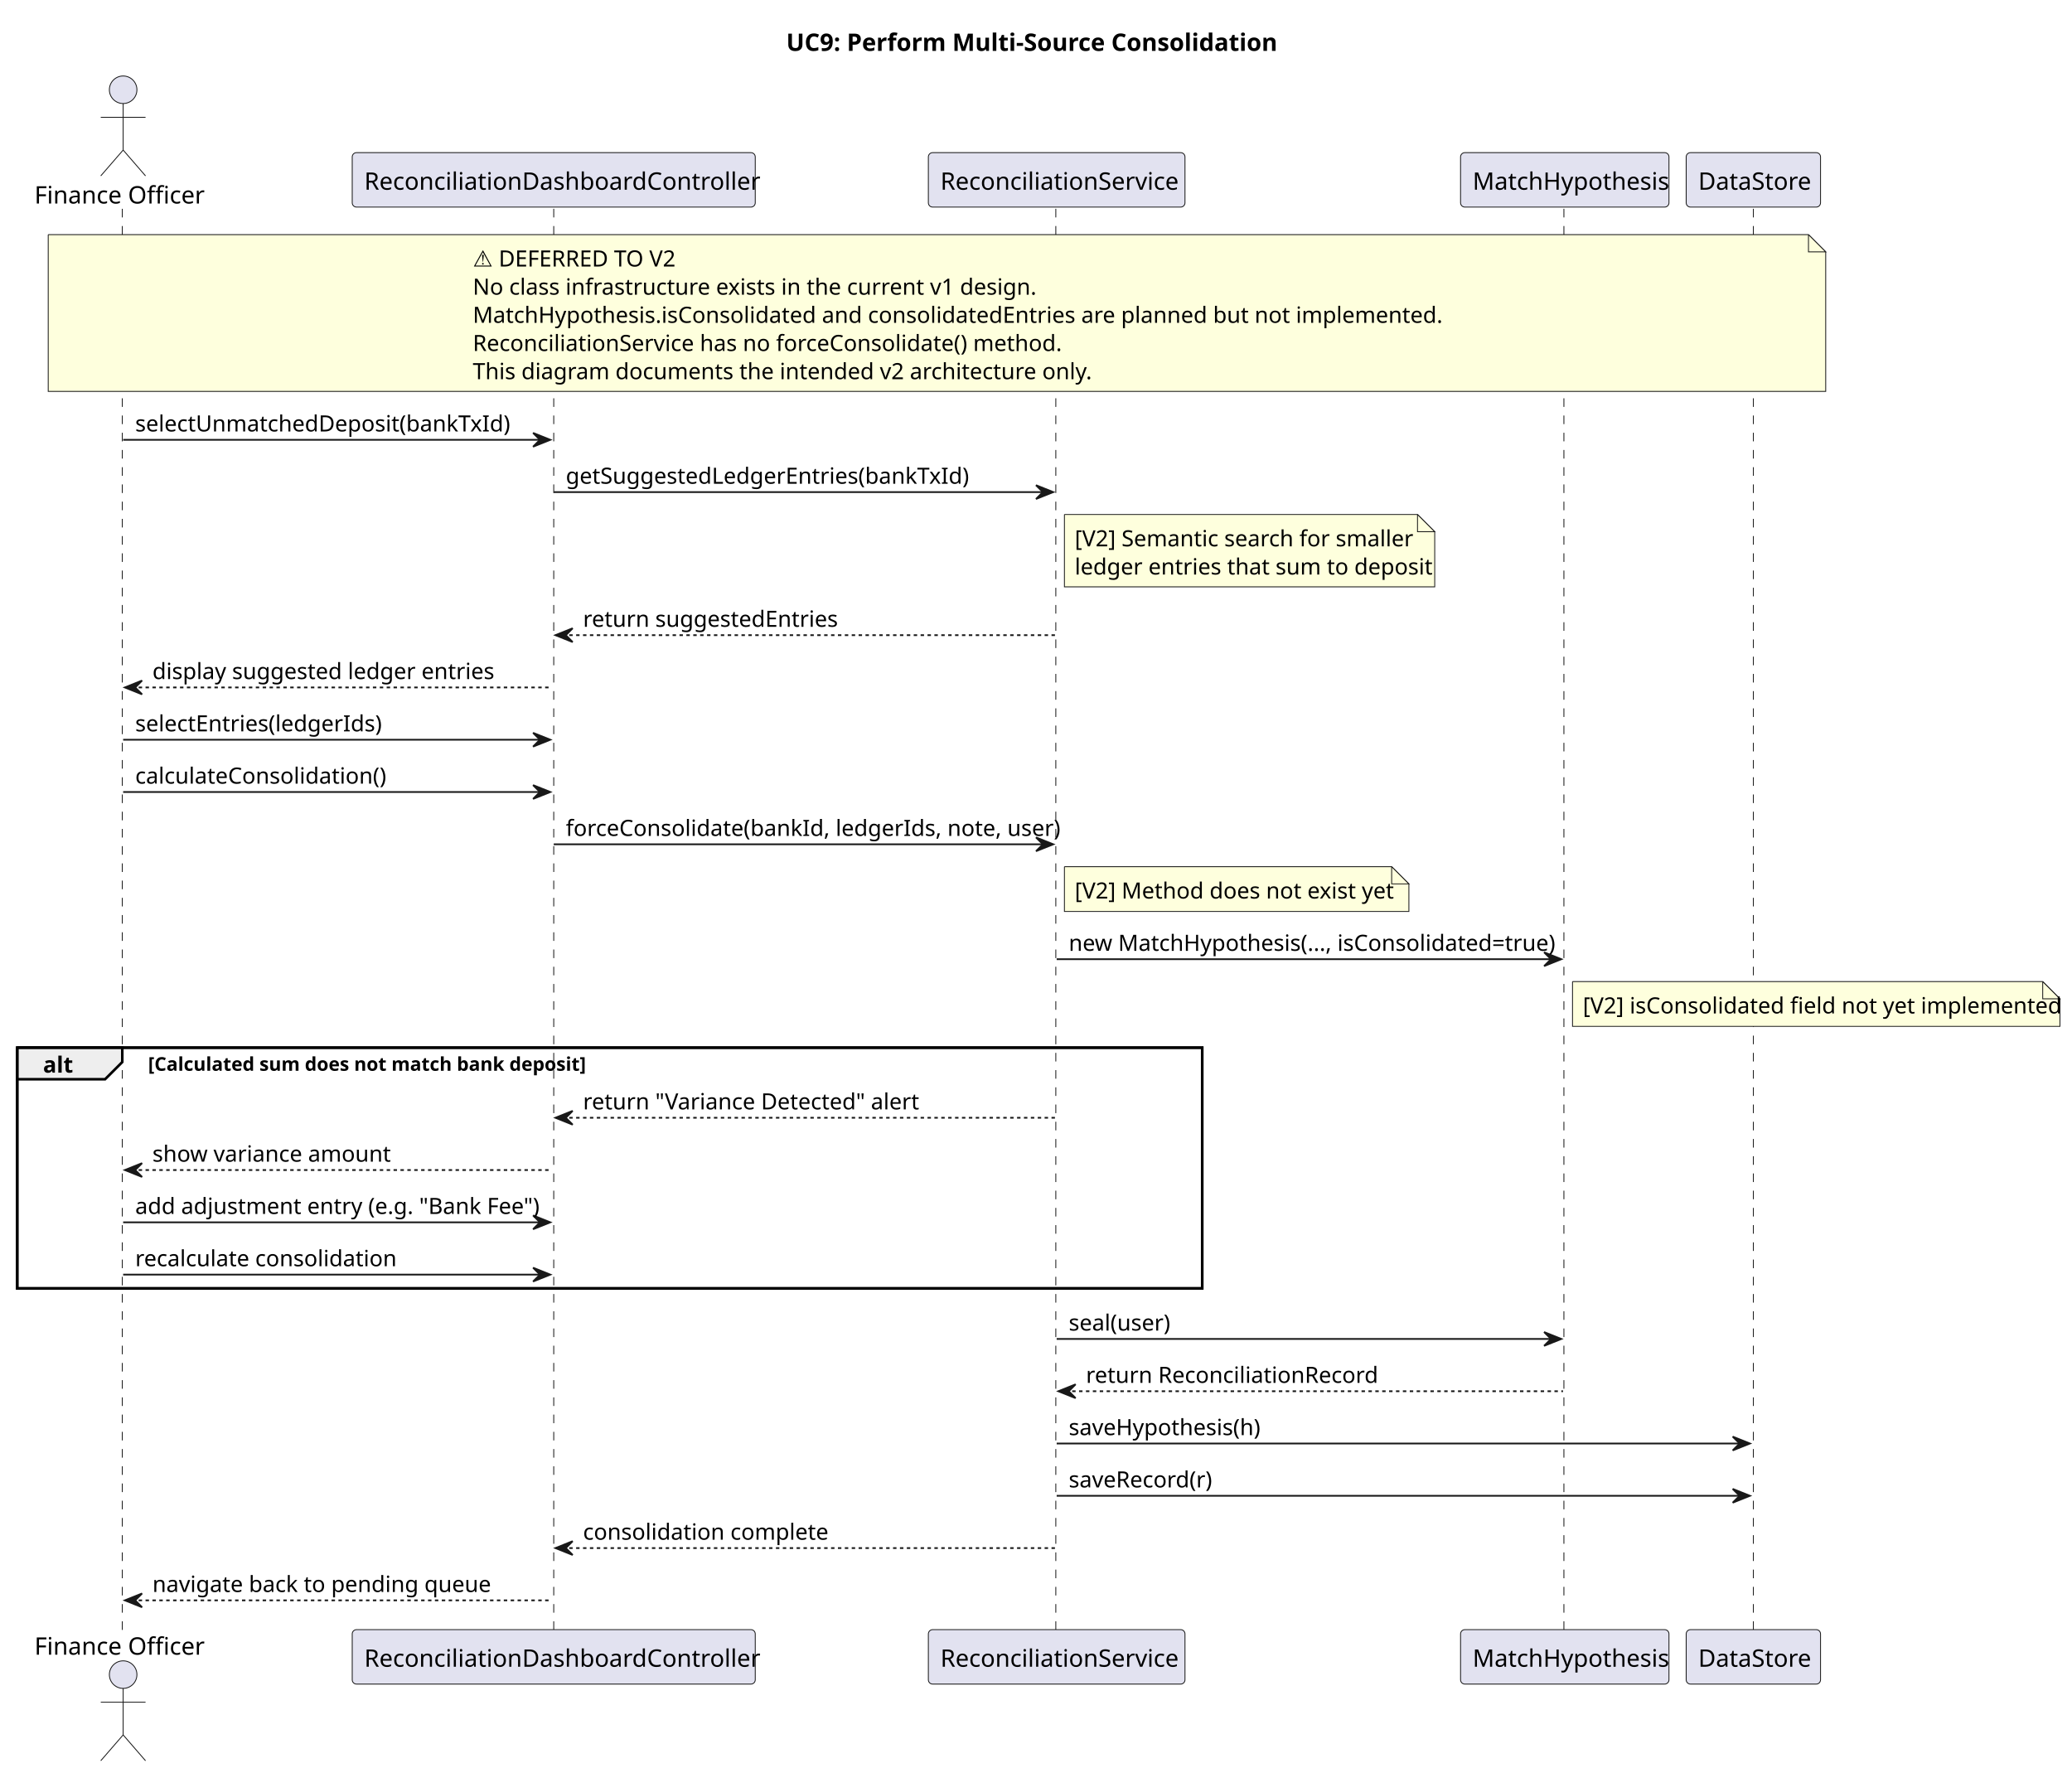
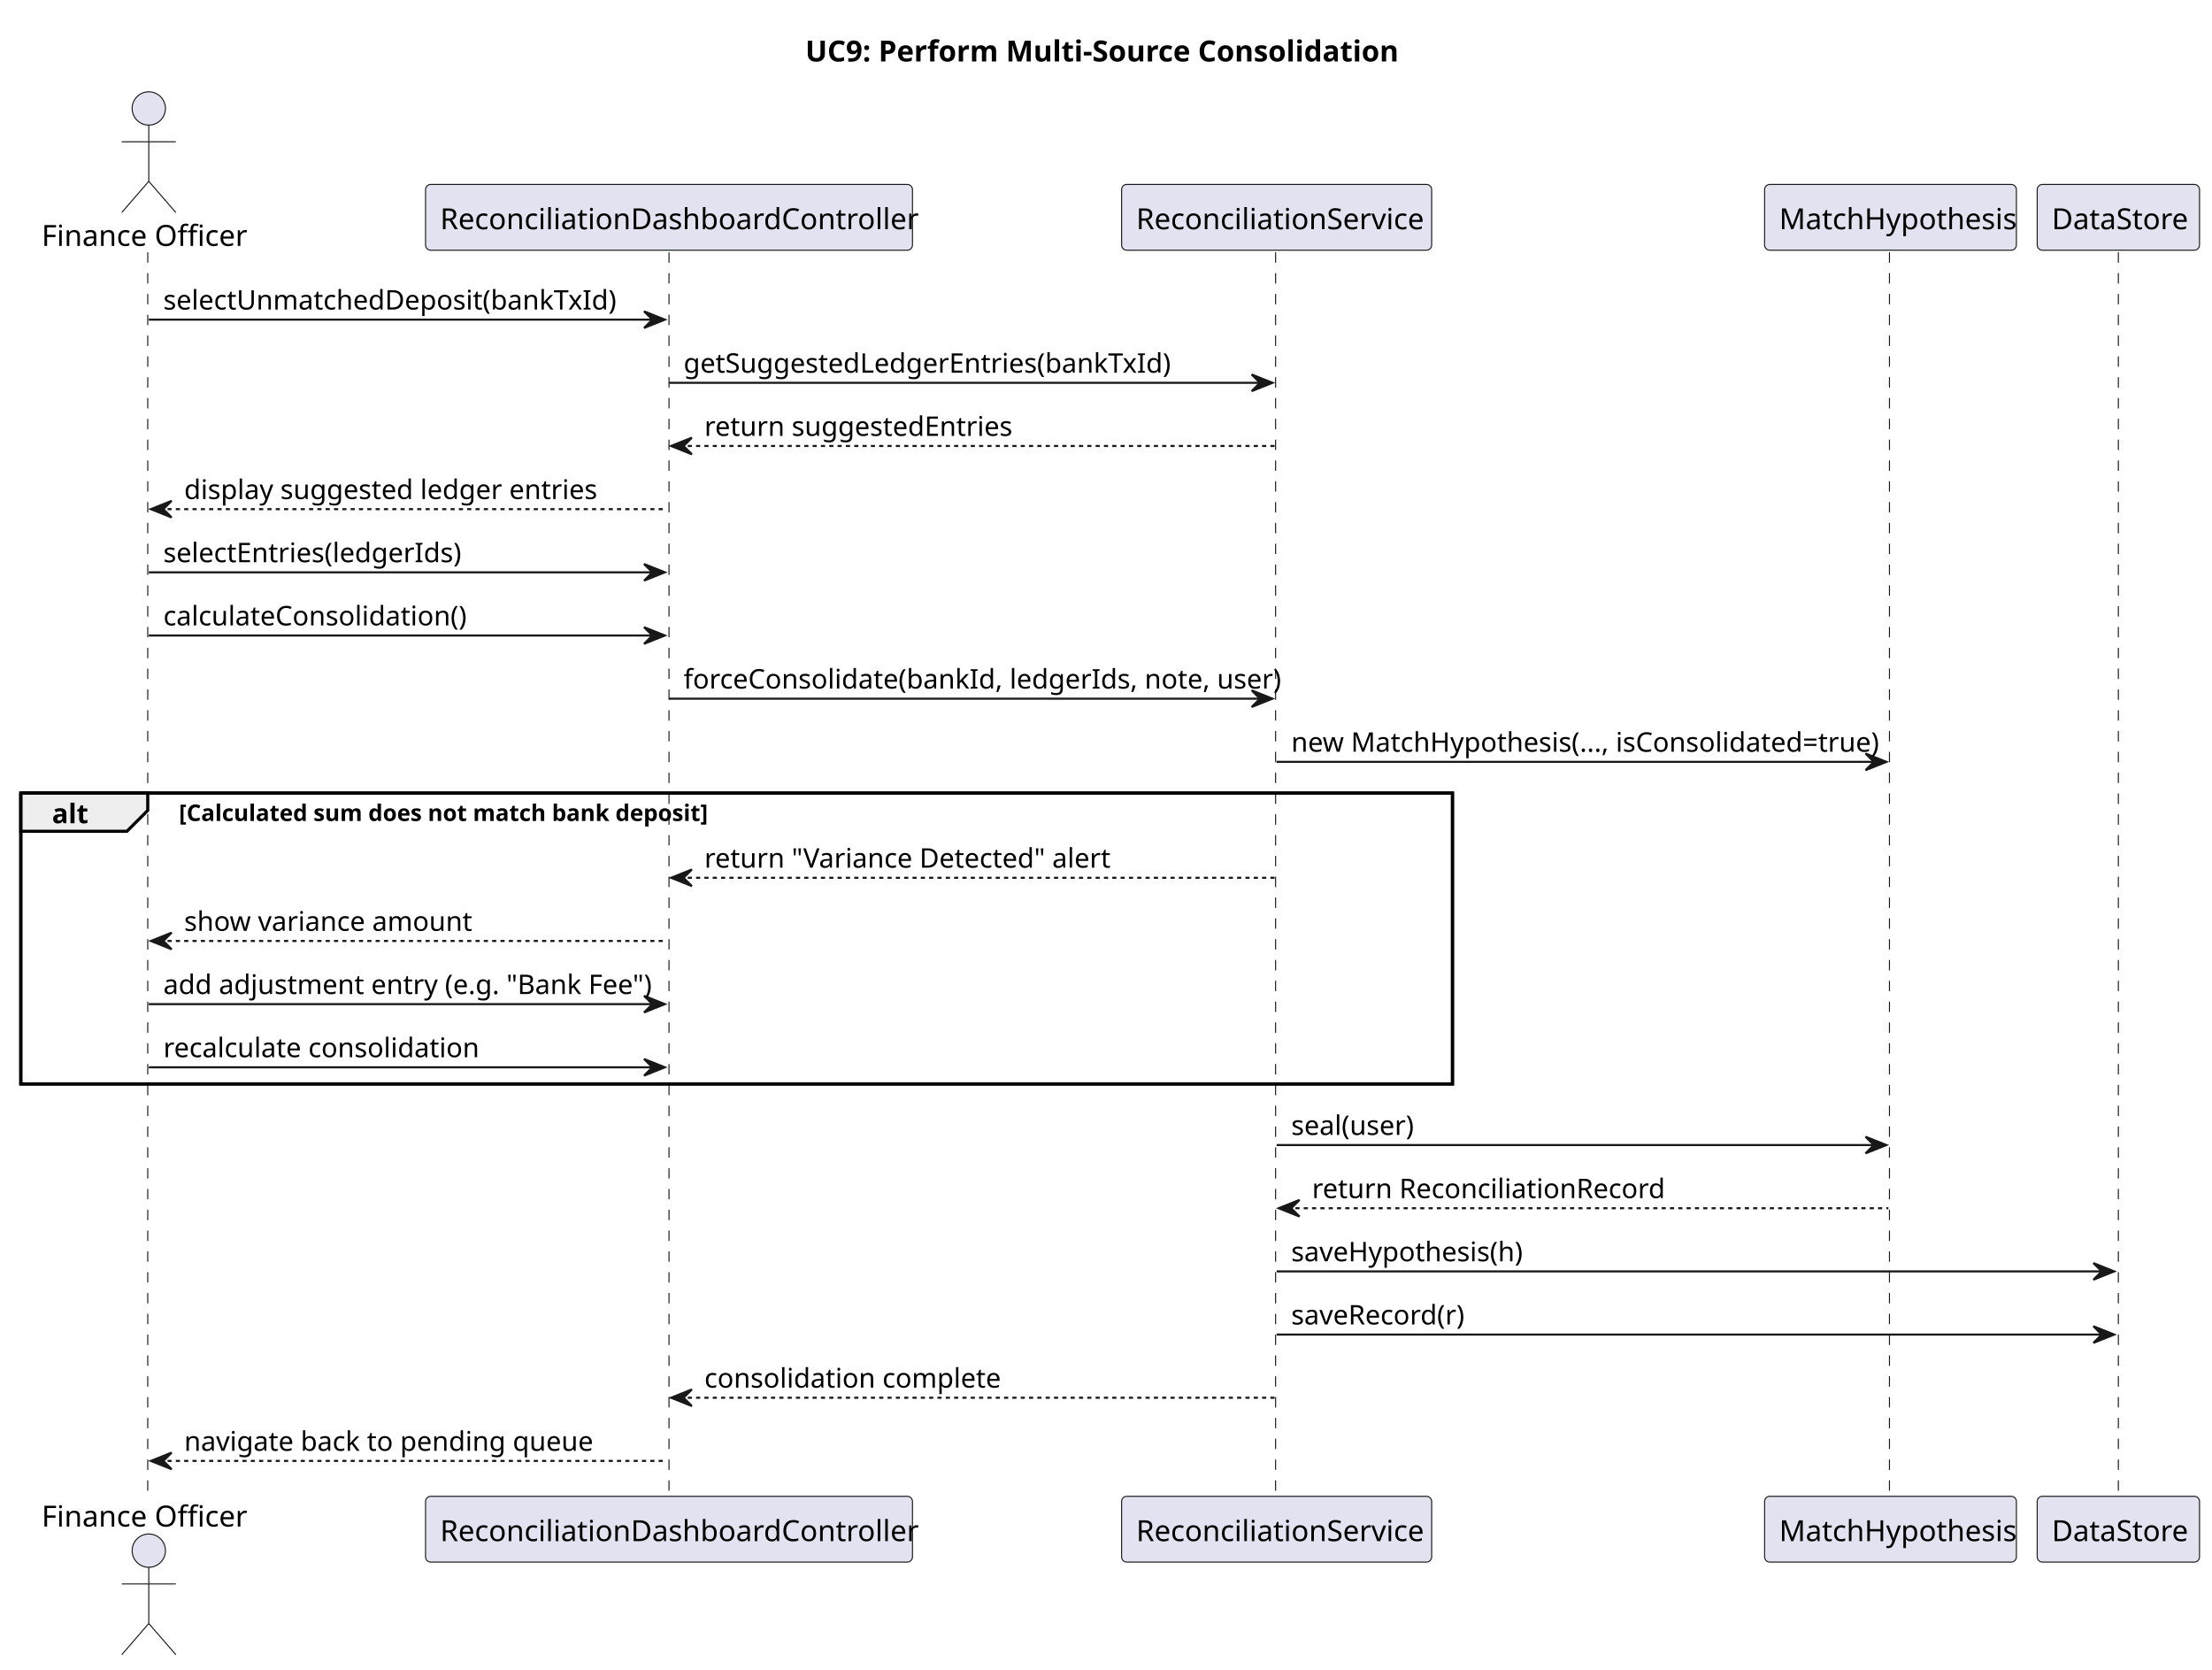
- <svg xmlns="http://www.w3.org/2000/svg" contentStyleType="text/css" height="1029px" preserveAspectRatio="none" style="width:1203px;height:1029px;background:#FFFFFF;" version="1.1" viewBox="0 0 1203 1029" width="1203px" zoomAndPan="magnify">
+ <svg xmlns="http://www.w3.org/2000/svg" contentStyleType="text/css" height="802px" preserveAspectRatio="none" style="width:1063px;height:802px;background:#FFFFFF;" version="1.1" viewBox="0 0 1063 802" width="1063px" zoomAndPan="magnify">
  <defs />
  <g>
-     <text fill="#000000" font-family="sans-serif" font-size="14" font-weight="bold" lengthAdjust="spacing" textLength="287" x="456.5" y="29.533">UC9: Perform Multi-Source Consolidation</text>
-     <rect fill="none" height="139.758" style="stroke:#000000;stroke-width:1.5;" width="688" x="10" y="608.195" />
-     <line style="stroke:#181818;stroke-width:0.5;stroke-dasharray:5.0,5.0;" x1="71" x2="71" y1="121.219" y2="947.062" />
-     <line style="stroke:#181818;stroke-width:0.5;stroke-dasharray:5.0,5.0;" x1="321.5" x2="321.5" y1="121.219" y2="947.062" />
-     <line style="stroke:#181818;stroke-width:0.5;stroke-dasharray:5.0,5.0;" x1="613" x2="613" y1="121.219" y2="947.062" />
-     <line style="stroke:#181818;stroke-width:0.5;stroke-dasharray:5.0,5.0;" x1="908" x2="908" y1="121.219" y2="947.062" />
-     <line style="stroke:#181818;stroke-width:0.5;stroke-dasharray:5.0,5.0;" x1="1018" x2="1018" y1="121.219" y2="947.062" />
+     <text fill="#000000" font-family="sans-serif" font-size="14" font-weight="bold" lengthAdjust="spacing" textLength="287" x="387" y="29.533">UC9: Perform Multi-Source Consolidation</text>
+     <rect fill="none" height="139.758" style="stroke:#000000;stroke-width:1.5;" width="688" x="10" y="381.031" />
+     <line style="stroke:#181818;stroke-width:0.5;stroke-dasharray:5.0,5.0;" x1="71" x2="71" y1="121.219" y2="719.898" />
+     <line style="stroke:#181818;stroke-width:0.5;stroke-dasharray:5.0,5.0;" x1="321.5" x2="321.5" y1="121.219" y2="719.898" />
+     <line style="stroke:#181818;stroke-width:0.5;stroke-dasharray:5.0,5.0;" x1="613" x2="613" y1="121.219" y2="719.898" />
+     <line style="stroke:#181818;stroke-width:0.5;stroke-dasharray:5.0,5.0;" x1="908" x2="908" y1="121.219" y2="719.898" />
+     <line style="stroke:#181818;stroke-width:0.5;stroke-dasharray:5.0,5.0;" x1="1018" x2="1018" y1="121.219" y2="719.898" />
    <text fill="#000000" font-family="sans-serif" font-size="14" lengthAdjust="spacing" textLength="97" x="20" y="118.143">Finance Officer</text>
    <ellipse cx="71.5" cy="52.109" fill="#E2E2F0" rx="8" ry="8" style="stroke:#181818;stroke-width:0.5;" />
    <path d="M71.5,60.109 L71.5,87.109 M58.5,68.109 L84.5,68.109 M71.5,87.109 L58.5,102.109 M71.5,87.109 L84.5,102.109 " fill="none" style="stroke:#181818;stroke-width:0.5;" />
-     <text fill="#000000" font-family="sans-serif" font-size="14" lengthAdjust="spacing" textLength="97" x="20" y="960.596">Finance Officer</text>
-     <ellipse cx="71.5" cy="972.172" fill="#E2E2F0" rx="8" ry="8" style="stroke:#181818;stroke-width:0.5;" />
-     <path d="M71.5,980.172 L71.5,1007.172 M58.5,988.172 L84.5,988.172 M71.5,1007.172 L58.5,1022.172 M71.5,1007.172 L84.5,1022.172 " fill="none" style="stroke:#181818;stroke-width:0.5;" />
+     <text fill="#000000" font-family="sans-serif" font-size="14" lengthAdjust="spacing" textLength="97" x="20" y="733.432">Finance Officer</text>
+     <ellipse cx="71.5" cy="745.008" fill="#E2E2F0" rx="8" ry="8" style="stroke:#181818;stroke-width:0.5;" />
+     <path d="M71.5,753.008 L71.5,780.008 M58.5,761.008 L84.5,761.008 M71.5,780.008 L58.5,795.008 M71.5,780.008 L84.5,795.008 " fill="none" style="stroke:#181818;stroke-width:0.5;" />
    <rect fill="#E2E2F0" height="31.609" rx="2.5" ry="2.5" style="stroke:#181818;stroke-width:0.5;" width="234" x="204.5" y="88.609" />
    <text fill="#000000" font-family="sans-serif" font-size="14" lengthAdjust="spacing" textLength="220" x="211.5" y="110.143">ReconciliationDashboardController</text>
-     <rect fill="#E2E2F0" height="31.609" rx="2.5" ry="2.5" style="stroke:#181818;stroke-width:0.5;" width="234" x="204.5" y="946.062" />
-     <text fill="#000000" font-family="sans-serif" font-size="14" lengthAdjust="spacing" textLength="220" x="211.5" y="967.596">ReconciliationDashboardController</text>
+     <rect fill="#E2E2F0" height="31.609" rx="2.5" ry="2.5" style="stroke:#181818;stroke-width:0.5;" width="234" x="204.5" y="718.898" />
+     <text fill="#000000" font-family="sans-serif" font-size="14" lengthAdjust="spacing" textLength="220" x="211.5" y="740.432">ReconciliationDashboardController</text>
    <rect fill="#E2E2F0" height="31.609" rx="2.5" ry="2.5" style="stroke:#181818;stroke-width:0.5;" width="149" x="539" y="88.609" />
    <text fill="#000000" font-family="sans-serif" font-size="14" lengthAdjust="spacing" textLength="135" x="546" y="110.143">ReconciliationService</text>
-     <rect fill="#E2E2F0" height="31.609" rx="2.5" ry="2.5" style="stroke:#181818;stroke-width:0.5;" width="149" x="539" y="946.062" />
-     <text fill="#000000" font-family="sans-serif" font-size="14" lengthAdjust="spacing" textLength="135" x="546" y="967.596">ReconciliationService</text>
+     <rect fill="#E2E2F0" height="31.609" rx="2.5" ry="2.5" style="stroke:#181818;stroke-width:0.5;" width="149" x="539" y="718.898" />
+     <text fill="#000000" font-family="sans-serif" font-size="14" lengthAdjust="spacing" textLength="135" x="546" y="740.432">ReconciliationService</text>
    <rect fill="#E2E2F0" height="31.609" rx="2.5" ry="2.5" style="stroke:#181818;stroke-width:0.5;" width="121" x="848" y="88.609" />
    <text fill="#000000" font-family="sans-serif" font-size="14" lengthAdjust="spacing" textLength="107" x="855" y="110.143">MatchHypothesis</text>
-     <rect fill="#E2E2F0" height="31.609" rx="2.5" ry="2.5" style="stroke:#181818;stroke-width:0.5;" width="121" x="848" y="946.062" />
-     <text fill="#000000" font-family="sans-serif" font-size="14" lengthAdjust="spacing" textLength="107" x="855" y="967.596">MatchHypothesis</text>
+     <rect fill="#E2E2F0" height="31.609" rx="2.5" ry="2.5" style="stroke:#181818;stroke-width:0.5;" width="121" x="848" y="718.898" />
+     <text fill="#000000" font-family="sans-serif" font-size="14" lengthAdjust="spacing" textLength="107" x="855" y="740.432">MatchHypothesis</text>
    <rect fill="#E2E2F0" height="31.609" rx="2.5" ry="2.5" style="stroke:#181818;stroke-width:0.5;" width="78" x="979" y="88.609" />
    <text fill="#000000" font-family="sans-serif" font-size="14" lengthAdjust="spacing" textLength="64" x="986" y="110.143">DataStore</text>
-     <rect fill="#E2E2F0" height="31.609" rx="2.5" ry="2.5" style="stroke:#181818;stroke-width:0.5;" width="78" x="979" y="946.062" />
-     <text fill="#000000" font-family="sans-serif" font-size="14" lengthAdjust="spacing" textLength="64" x="986" y="967.596">DataStore</text>
-     <path d="M28,136.219 L28,227.219 L1060,227.219 L1060,146.219 L1050,136.219 L28,136.219 " fill="#FEFFDD" style="stroke:#181818;stroke-width:0.5;" />
-     <path d="M1050,136.219 L1050,146.219 L1060,146.219 L1050,136.219 " fill="#FEFFDD" style="stroke:#181818;stroke-width:0.5;" />
-     <text fill="#000000" font-family="sans-serif" font-size="13" lengthAdjust="spacing" textLength="127" x="274.5" y="154.714">⚠ DEFERRED TO V2</text>
-     <text fill="#000000" font-family="sans-serif" font-size="13" lengthAdjust="spacing" textLength="311" x="274.5" y="171.065">No class infrastructure exists in the current v1 design.</text>
-     <text fill="#000000" font-family="sans-serif" font-size="13" lengthAdjust="spacing" textLength="530" x="274.5" y="187.417">MatchHypothesis.isConsolidated and consolidatedEntries are planned but not implemented.</text>
-     <text fill="#000000" font-family="sans-serif" font-size="13" lengthAdjust="spacing" textLength="325" x="274.5" y="203.769">ReconciliationService has no forceConsolidate() method.</text>
-     <text fill="#000000" font-family="sans-serif" font-size="13" lengthAdjust="spacing" textLength="337" x="274.5" y="220.12">This diagram documents the intended v2 architecture only.</text>
-     <polygon fill="#181818" points="309.5,251.328,319.5,255.328,309.5,259.328,313.5,255.328" style="stroke:#181818;stroke-width:1.0;" />
-     <line style="stroke:#181818;stroke-width:1.0;" x1="71.5" x2="315.5" y1="255.328" y2="255.328" />
-     <text fill="#000000" font-family="sans-serif" font-size="13" lengthAdjust="spacing" textLength="205" x="78.5" y="250.472">selectUnmatchedDeposit(bankTxId)</text>
-     <polygon fill="#181818" points="601.5,281.68,611.5,285.68,601.5,289.68,605.5,285.68" style="stroke:#181818;stroke-width:1.0;" />
-     <line style="stroke:#181818;stroke-width:1.0;" x1="321.5" x2="607.5" y1="285.68" y2="285.68" />
-     <text fill="#000000" font-family="sans-serif" font-size="13" lengthAdjust="spacing" textLength="220" x="328.5" y="280.823">getSuggestedLedgerEntries(bankTxId)</text>
-     <path d="M618,298.68 L618,340.68 L833,340.68 L833,308.68 L823,298.68 L618,298.68 " fill="#FEFFDD" style="stroke:#181818;stroke-width:0.5;" />
-     <path d="M823,298.68 L823,308.68 L833,308.68 L823,298.68 " fill="#FEFFDD" style="stroke:#181818;stroke-width:0.5;" />
-     <text fill="#000000" font-family="sans-serif" font-size="13" lengthAdjust="spacing" textLength="190" x="624" y="317.175">[V2] Semantic search for smaller</text>
-     <text fill="#000000" font-family="sans-serif" font-size="13" lengthAdjust="spacing" textLength="194" x="624" y="333.526">ledger entries that sum to deposit</text>
-     <polygon fill="#181818" points="332.5,364.734,322.5,368.734,332.5,372.734,328.5,368.734" style="stroke:#181818;stroke-width:1.0;" />
-     <line style="stroke:#181818;stroke-width:1.0;stroke-dasharray:2.0,2.0;" x1="326.5" x2="612.5" y1="368.734" y2="368.734" />
-     <text fill="#000000" font-family="sans-serif" font-size="13" lengthAdjust="spacing" textLength="138" x="338.5" y="363.878">return suggestedEntries</text>
-     <polygon fill="#181818" points="82.5,395.086,72.5,399.086,82.5,403.086,78.5,399.086" style="stroke:#181818;stroke-width:1.0;" />
-     <line style="stroke:#181818;stroke-width:1.0;stroke-dasharray:2.0,2.0;" x1="76.5" x2="320.5" y1="399.086" y2="399.086" />
-     <text fill="#000000" font-family="sans-serif" font-size="13" lengthAdjust="spacing" textLength="187" x="88.5" y="394.229">display suggested ledger entries</text>
-     <polygon fill="#181818" points="309.5,425.438,319.5,429.438,309.5,433.438,313.5,429.438" style="stroke:#181818;stroke-width:1.0;" />
-     <line style="stroke:#181818;stroke-width:1.0;" x1="71.5" x2="315.5" y1="429.438" y2="429.438" />
-     <text fill="#000000" font-family="sans-serif" font-size="13" lengthAdjust="spacing" textLength="136" x="78.5" y="424.581">selectEntries(ledgerIds)</text>
-     <polygon fill="#181818" points="309.5,455.789,319.5,459.789,309.5,463.789,313.5,459.789" style="stroke:#181818;stroke-width:1.0;" />
-     <line style="stroke:#181818;stroke-width:1.0;" x1="71.5" x2="315.5" y1="459.789" y2="459.789" />
-     <text fill="#000000" font-family="sans-serif" font-size="13" lengthAdjust="spacing" textLength="138" x="78.5" y="454.933">calculateConsolidation()</text>
-     <polygon fill="#181818" points="601.5,486.141,611.5,490.141,601.5,494.141,605.5,490.141" style="stroke:#181818;stroke-width:1.0;" />
-     <line style="stroke:#181818;stroke-width:1.0;" x1="321.5" x2="607.5" y1="490.141" y2="490.141" />
-     <text fill="#000000" font-family="sans-serif" font-size="13" lengthAdjust="spacing" textLength="268" x="328.5" y="485.284">forceConsolidate(bankId, ledgerIds, note, user)</text>
-     <path d="M618,503.141 L618,529.141 L818,529.141 L818,513.141 L808,503.141 L618,503.141 " fill="#FEFFDD" style="stroke:#181818;stroke-width:0.5;" />
-     <path d="M808,503.141 L808,513.141 L818,513.141 L808,503.141 " fill="#FEFFDD" style="stroke:#181818;stroke-width:0.5;" />
-     <text fill="#000000" font-family="sans-serif" font-size="13" lengthAdjust="spacing" textLength="179" x="624" y="521.636">[V2] Method does not exist yet</text>
-     <polygon fill="#181818" points="896.5,552.844,906.5,556.844,896.5,560.844,900.5,556.844" style="stroke:#181818;stroke-width:1.0;" />
-     <line style="stroke:#181818;stroke-width:1.0;" x1="613.5" x2="902.5" y1="556.844" y2="556.844" />
-     <text fill="#000000" font-family="sans-serif" font-size="13" lengthAdjust="spacing" textLength="271" x="620.5" y="551.987">new MatchHypothesis(..., isConsolidated=true)</text>
-     <path d="M913,569.844 L913,595.844 L1196,595.844 L1196,579.844 L1186,569.844 L913,569.844 " fill="#FEFFDD" style="stroke:#181818;stroke-width:0.5;" />
-     <path d="M1186,569.844 L1186,579.844 L1196,579.844 L1186,569.844 " fill="#FEFFDD" style="stroke:#181818;stroke-width:0.5;" />
-     <text fill="#000000" font-family="sans-serif" font-size="13" lengthAdjust="spacing" textLength="262" x="919" y="588.339">[V2] isConsolidated field not yet implemented</text>
-     <path d="M10,608.195 L71,608.195 L71,616.547 L61,626.547 L10,626.547 L10,608.195 " fill="#EEEEEE" style="stroke:#000000;stroke-width:1.5;" />
-     <rect fill="none" height="139.758" style="stroke:#000000;stroke-width:1.5;" width="688" x="10" y="608.195" />
-     <text fill="#000000" font-family="sans-serif" font-size="13" font-weight="bold" lengthAdjust="spacing" textLength="16" x="25" y="622.69">alt</text>
-     <text fill="#000000" font-family="sans-serif" font-size="11" font-weight="bold" lengthAdjust="spacing" textLength="257" x="86" y="621.614">[Calculated sum does not match bank deposit]</text>
-     <polygon fill="#181818" points="332.5,644.898,322.5,648.898,332.5,652.898,328.5,648.898" style="stroke:#181818;stroke-width:1.0;" />
-     <line style="stroke:#181818;stroke-width:1.0;stroke-dasharray:2.0,2.0;" x1="326.5" x2="612.5" y1="648.898" y2="648.898" />
-     <text fill="#000000" font-family="sans-serif" font-size="13" lengthAdjust="spacing" textLength="183" x="338.5" y="644.042">return "Variance Detected" alert</text>
-     <polygon fill="#181818" points="82.5,675.25,72.5,679.25,82.5,683.25,78.5,679.25" style="stroke:#181818;stroke-width:1.0;" />
-     <line style="stroke:#181818;stroke-width:1.0;stroke-dasharray:2.0,2.0;" x1="76.5" x2="320.5" y1="679.25" y2="679.25" />
-     <text fill="#000000" font-family="sans-serif" font-size="13" lengthAdjust="spacing" textLength="128" x="88.5" y="674.394">show variance amount</text>
-     <polygon fill="#181818" points="309.5,705.602,319.5,709.602,309.5,713.602,313.5,709.602" style="stroke:#181818;stroke-width:1.0;" />
-     <line style="stroke:#181818;stroke-width:1.0;" x1="71.5" x2="315.5" y1="709.602" y2="709.602" />
-     <text fill="#000000" font-family="sans-serif" font-size="13" lengthAdjust="spacing" textLength="226" x="78.5" y="704.745">add adjustment entry (e.g. "Bank Fee")</text>
-     <polygon fill="#181818" points="309.5,735.953,319.5,739.953,309.5,743.953,313.5,739.953" style="stroke:#181818;stroke-width:1.0;" />
-     <line style="stroke:#181818;stroke-width:1.0;" x1="71.5" x2="315.5" y1="739.953" y2="739.953" />
-     <text fill="#000000" font-family="sans-serif" font-size="13" lengthAdjust="spacing" textLength="143" x="78.5" y="735.097">recalculate consolidation</text>
-     <polygon fill="#181818" points="896.5,773.305,906.5,777.305,896.5,781.305,900.5,777.305" style="stroke:#181818;stroke-width:1.0;" />
-     <line style="stroke:#181818;stroke-width:1.0;" x1="613.5" x2="902.5" y1="777.305" y2="777.305" />
-     <text fill="#000000" font-family="sans-serif" font-size="13" lengthAdjust="spacing" textLength="57" x="620.5" y="772.448">seal(user)</text>
-     <polygon fill="#181818" points="624.5,803.656,614.5,807.656,624.5,811.656,620.5,807.656" style="stroke:#181818;stroke-width:1.0;" />
-     <line style="stroke:#181818;stroke-width:1.0;stroke-dasharray:2.0,2.0;" x1="618.5" x2="907.5" y1="807.656" y2="807.656" />
-     <text fill="#000000" font-family="sans-serif" font-size="13" lengthAdjust="spacing" textLength="159" x="630.5" y="802.8">return ReconciliationRecord</text>
-     <polygon fill="#181818" points="1006,834.008,1016,838.008,1006,842.008,1010,838.008" style="stroke:#181818;stroke-width:1.0;" />
-     <line style="stroke:#181818;stroke-width:1.0;" x1="613.5" x2="1012" y1="838.008" y2="838.008" />
-     <text fill="#000000" font-family="sans-serif" font-size="13" lengthAdjust="spacing" textLength="106" x="620.5" y="833.151">saveHypothesis(h)</text>
-     <polygon fill="#181818" points="1006,864.359,1016,868.359,1006,872.359,1010,868.359" style="stroke:#181818;stroke-width:1.0;" />
-     <line style="stroke:#181818;stroke-width:1.0;" x1="613.5" x2="1012" y1="868.359" y2="868.359" />
-     <text fill="#000000" font-family="sans-serif" font-size="13" lengthAdjust="spacing" textLength="79" x="620.5" y="863.503">saveRecord(r)</text>
-     <polygon fill="#181818" points="332.5,894.711,322.5,898.711,332.5,902.711,328.5,898.711" style="stroke:#181818;stroke-width:1.0;" />
-     <line style="stroke:#181818;stroke-width:1.0;stroke-dasharray:2.0,2.0;" x1="326.5" x2="612.5" y1="898.711" y2="898.711" />
-     <text fill="#000000" font-family="sans-serif" font-size="13" lengthAdjust="spacing" textLength="133" x="338.5" y="893.855">consolidation complete</text>
-     <polygon fill="#181818" points="82.5,925.062,72.5,929.062,82.5,933.062,78.5,929.062" style="stroke:#181818;stroke-width:1.0;" />
-     <line style="stroke:#181818;stroke-width:1.0;stroke-dasharray:2.0,2.0;" x1="76.5" x2="320.5" y1="929.062" y2="929.062" />
-     <text fill="#000000" font-family="sans-serif" font-size="13" lengthAdjust="spacing" textLength="182" x="88.5" y="924.206">navigate back to pending queue</text>
+     <rect fill="#E2E2F0" height="31.609" rx="2.5" ry="2.5" style="stroke:#181818;stroke-width:0.5;" width="78" x="979" y="718.898" />
+     <text fill="#000000" font-family="sans-serif" font-size="14" lengthAdjust="spacing" textLength="64" x="986" y="740.432">DataStore</text>
+     <polygon fill="#181818" points="309.5,149.57,319.5,153.57,309.5,157.57,313.5,153.57" style="stroke:#181818;stroke-width:1.0;" />
+     <line style="stroke:#181818;stroke-width:1.0;" x1="71.5" x2="315.5" y1="153.57" y2="153.57" />
+     <text fill="#000000" font-family="sans-serif" font-size="13" lengthAdjust="spacing" textLength="205" x="78.5" y="148.714">selectUnmatchedDeposit(bankTxId)</text>
+     <polygon fill="#181818" points="601.5,179.922,611.5,183.922,601.5,187.922,605.5,183.922" style="stroke:#181818;stroke-width:1.0;" />
+     <line style="stroke:#181818;stroke-width:1.0;" x1="321.5" x2="607.5" y1="183.922" y2="183.922" />
+     <text fill="#000000" font-family="sans-serif" font-size="13" lengthAdjust="spacing" textLength="220" x="328.5" y="179.065">getSuggestedLedgerEntries(bankTxId)</text>
+     <polygon fill="#181818" points="332.5,210.273,322.5,214.273,332.5,218.273,328.5,214.273" style="stroke:#181818;stroke-width:1.0;" />
+     <line style="stroke:#181818;stroke-width:1.0;stroke-dasharray:2.0,2.0;" x1="326.5" x2="612.5" y1="214.273" y2="214.273" />
+     <text fill="#000000" font-family="sans-serif" font-size="13" lengthAdjust="spacing" textLength="138" x="338.5" y="209.417">return suggestedEntries</text>
+     <polygon fill="#181818" points="82.5,240.625,72.5,244.625,82.5,248.625,78.5,244.625" style="stroke:#181818;stroke-width:1.0;" />
+     <line style="stroke:#181818;stroke-width:1.0;stroke-dasharray:2.0,2.0;" x1="76.5" x2="320.5" y1="244.625" y2="244.625" />
+     <text fill="#000000" font-family="sans-serif" font-size="13" lengthAdjust="spacing" textLength="187" x="88.5" y="239.769">display suggested ledger entries</text>
+     <polygon fill="#181818" points="309.5,270.977,319.5,274.977,309.5,278.977,313.5,274.977" style="stroke:#181818;stroke-width:1.0;" />
+     <line style="stroke:#181818;stroke-width:1.0;" x1="71.5" x2="315.5" y1="274.977" y2="274.977" />
+     <text fill="#000000" font-family="sans-serif" font-size="13" lengthAdjust="spacing" textLength="136" x="78.5" y="270.12">selectEntries(ledgerIds)</text>
+     <polygon fill="#181818" points="309.5,301.328,319.5,305.328,309.5,309.328,313.5,305.328" style="stroke:#181818;stroke-width:1.0;" />
+     <line style="stroke:#181818;stroke-width:1.0;" x1="71.5" x2="315.5" y1="305.328" y2="305.328" />
+     <text fill="#000000" font-family="sans-serif" font-size="13" lengthAdjust="spacing" textLength="138" x="78.5" y="300.472">calculateConsolidation()</text>
+     <polygon fill="#181818" points="601.5,331.68,611.5,335.68,601.5,339.68,605.5,335.68" style="stroke:#181818;stroke-width:1.0;" />
+     <line style="stroke:#181818;stroke-width:1.0;" x1="321.5" x2="607.5" y1="335.68" y2="335.68" />
+     <text fill="#000000" font-family="sans-serif" font-size="13" lengthAdjust="spacing" textLength="268" x="328.5" y="330.823">forceConsolidate(bankId, ledgerIds, note, user)</text>
+     <polygon fill="#181818" points="896.5,362.031,906.5,366.031,896.5,370.031,900.5,366.031" style="stroke:#181818;stroke-width:1.0;" />
+     <line style="stroke:#181818;stroke-width:1.0;" x1="613.5" x2="902.5" y1="366.031" y2="366.031" />
+     <text fill="#000000" font-family="sans-serif" font-size="13" lengthAdjust="spacing" textLength="271" x="620.5" y="361.175">new MatchHypothesis(..., isConsolidated=true)</text>
+     <path d="M10,381.031 L71,381.031 L71,389.383 L61,399.383 L10,399.383 L10,381.031 " fill="#EEEEEE" style="stroke:#000000;stroke-width:1.5;" />
+     <rect fill="none" height="139.758" style="stroke:#000000;stroke-width:1.5;" width="688" x="10" y="381.031" />
+     <text fill="#000000" font-family="sans-serif" font-size="13" font-weight="bold" lengthAdjust="spacing" textLength="16" x="25" y="395.526">alt</text>
+     <text fill="#000000" font-family="sans-serif" font-size="11" font-weight="bold" lengthAdjust="spacing" textLength="257" x="86" y="394.45">[Calculated sum does not match bank deposit]</text>
+     <polygon fill="#181818" points="332.5,417.734,322.5,421.734,332.5,425.734,328.5,421.734" style="stroke:#181818;stroke-width:1.0;" />
+     <line style="stroke:#181818;stroke-width:1.0;stroke-dasharray:2.0,2.0;" x1="326.5" x2="612.5" y1="421.734" y2="421.734" />
+     <text fill="#000000" font-family="sans-serif" font-size="13" lengthAdjust="spacing" textLength="183" x="338.5" y="416.878">return "Variance Detected" alert</text>
+     <polygon fill="#181818" points="82.5,448.086,72.5,452.086,82.5,456.086,78.5,452.086" style="stroke:#181818;stroke-width:1.0;" />
+     <line style="stroke:#181818;stroke-width:1.0;stroke-dasharray:2.0,2.0;" x1="76.5" x2="320.5" y1="452.086" y2="452.086" />
+     <text fill="#000000" font-family="sans-serif" font-size="13" lengthAdjust="spacing" textLength="128" x="88.5" y="447.229">show variance amount</text>
+     <polygon fill="#181818" points="309.5,478.438,319.5,482.438,309.5,486.438,313.5,482.438" style="stroke:#181818;stroke-width:1.0;" />
+     <line style="stroke:#181818;stroke-width:1.0;" x1="71.5" x2="315.5" y1="482.438" y2="482.438" />
+     <text fill="#000000" font-family="sans-serif" font-size="13" lengthAdjust="spacing" textLength="226" x="78.5" y="477.581">add adjustment entry (e.g. "Bank Fee")</text>
+     <polygon fill="#181818" points="309.5,508.789,319.5,512.789,309.5,516.789,313.5,512.789" style="stroke:#181818;stroke-width:1.0;" />
+     <line style="stroke:#181818;stroke-width:1.0;" x1="71.5" x2="315.5" y1="512.789" y2="512.789" />
+     <text fill="#000000" font-family="sans-serif" font-size="13" lengthAdjust="spacing" textLength="143" x="78.5" y="507.933">recalculate consolidation</text>
+     <polygon fill="#181818" points="896.5,546.141,906.5,550.141,896.5,554.141,900.5,550.141" style="stroke:#181818;stroke-width:1.0;" />
+     <line style="stroke:#181818;stroke-width:1.0;" x1="613.5" x2="902.5" y1="550.141" y2="550.141" />
+     <text fill="#000000" font-family="sans-serif" font-size="13" lengthAdjust="spacing" textLength="57" x="620.5" y="545.284">seal(user)</text>
+     <polygon fill="#181818" points="624.5,576.492,614.5,580.492,624.5,584.492,620.5,580.492" style="stroke:#181818;stroke-width:1.0;" />
+     <line style="stroke:#181818;stroke-width:1.0;stroke-dasharray:2.0,2.0;" x1="618.5" x2="907.5" y1="580.492" y2="580.492" />
+     <text fill="#000000" font-family="sans-serif" font-size="13" lengthAdjust="spacing" textLength="159" x="630.5" y="575.636">return ReconciliationRecord</text>
+     <polygon fill="#181818" points="1006,606.844,1016,610.844,1006,614.844,1010,610.844" style="stroke:#181818;stroke-width:1.0;" />
+     <line style="stroke:#181818;stroke-width:1.0;" x1="613.5" x2="1012" y1="610.844" y2="610.844" />
+     <text fill="#000000" font-family="sans-serif" font-size="13" lengthAdjust="spacing" textLength="106" x="620.5" y="605.987">saveHypothesis(h)</text>
+     <polygon fill="#181818" points="1006,637.195,1016,641.195,1006,645.195,1010,641.195" style="stroke:#181818;stroke-width:1.0;" />
+     <line style="stroke:#181818;stroke-width:1.0;" x1="613.5" x2="1012" y1="641.195" y2="641.195" />
+     <text fill="#000000" font-family="sans-serif" font-size="13" lengthAdjust="spacing" textLength="79" x="620.5" y="636.339">saveRecord(r)</text>
+     <polygon fill="#181818" points="332.5,667.547,322.5,671.547,332.5,675.547,328.5,671.547" style="stroke:#181818;stroke-width:1.0;" />
+     <line style="stroke:#181818;stroke-width:1.0;stroke-dasharray:2.0,2.0;" x1="326.5" x2="612.5" y1="671.547" y2="671.547" />
+     <text fill="#000000" font-family="sans-serif" font-size="13" lengthAdjust="spacing" textLength="133" x="338.5" y="666.69">consolidation complete</text>
+     <polygon fill="#181818" points="82.5,697.898,72.5,701.898,82.5,705.898,78.5,701.898" style="stroke:#181818;stroke-width:1.0;" />
+     <line style="stroke:#181818;stroke-width:1.0;stroke-dasharray:2.0,2.0;" x1="76.5" x2="320.5" y1="701.898" y2="701.898" />
+     <text fill="#000000" font-family="sans-serif" font-size="13" lengthAdjust="spacing" textLength="182" x="88.5" y="697.042">navigate back to pending queue</text>
  </g>
</svg>
